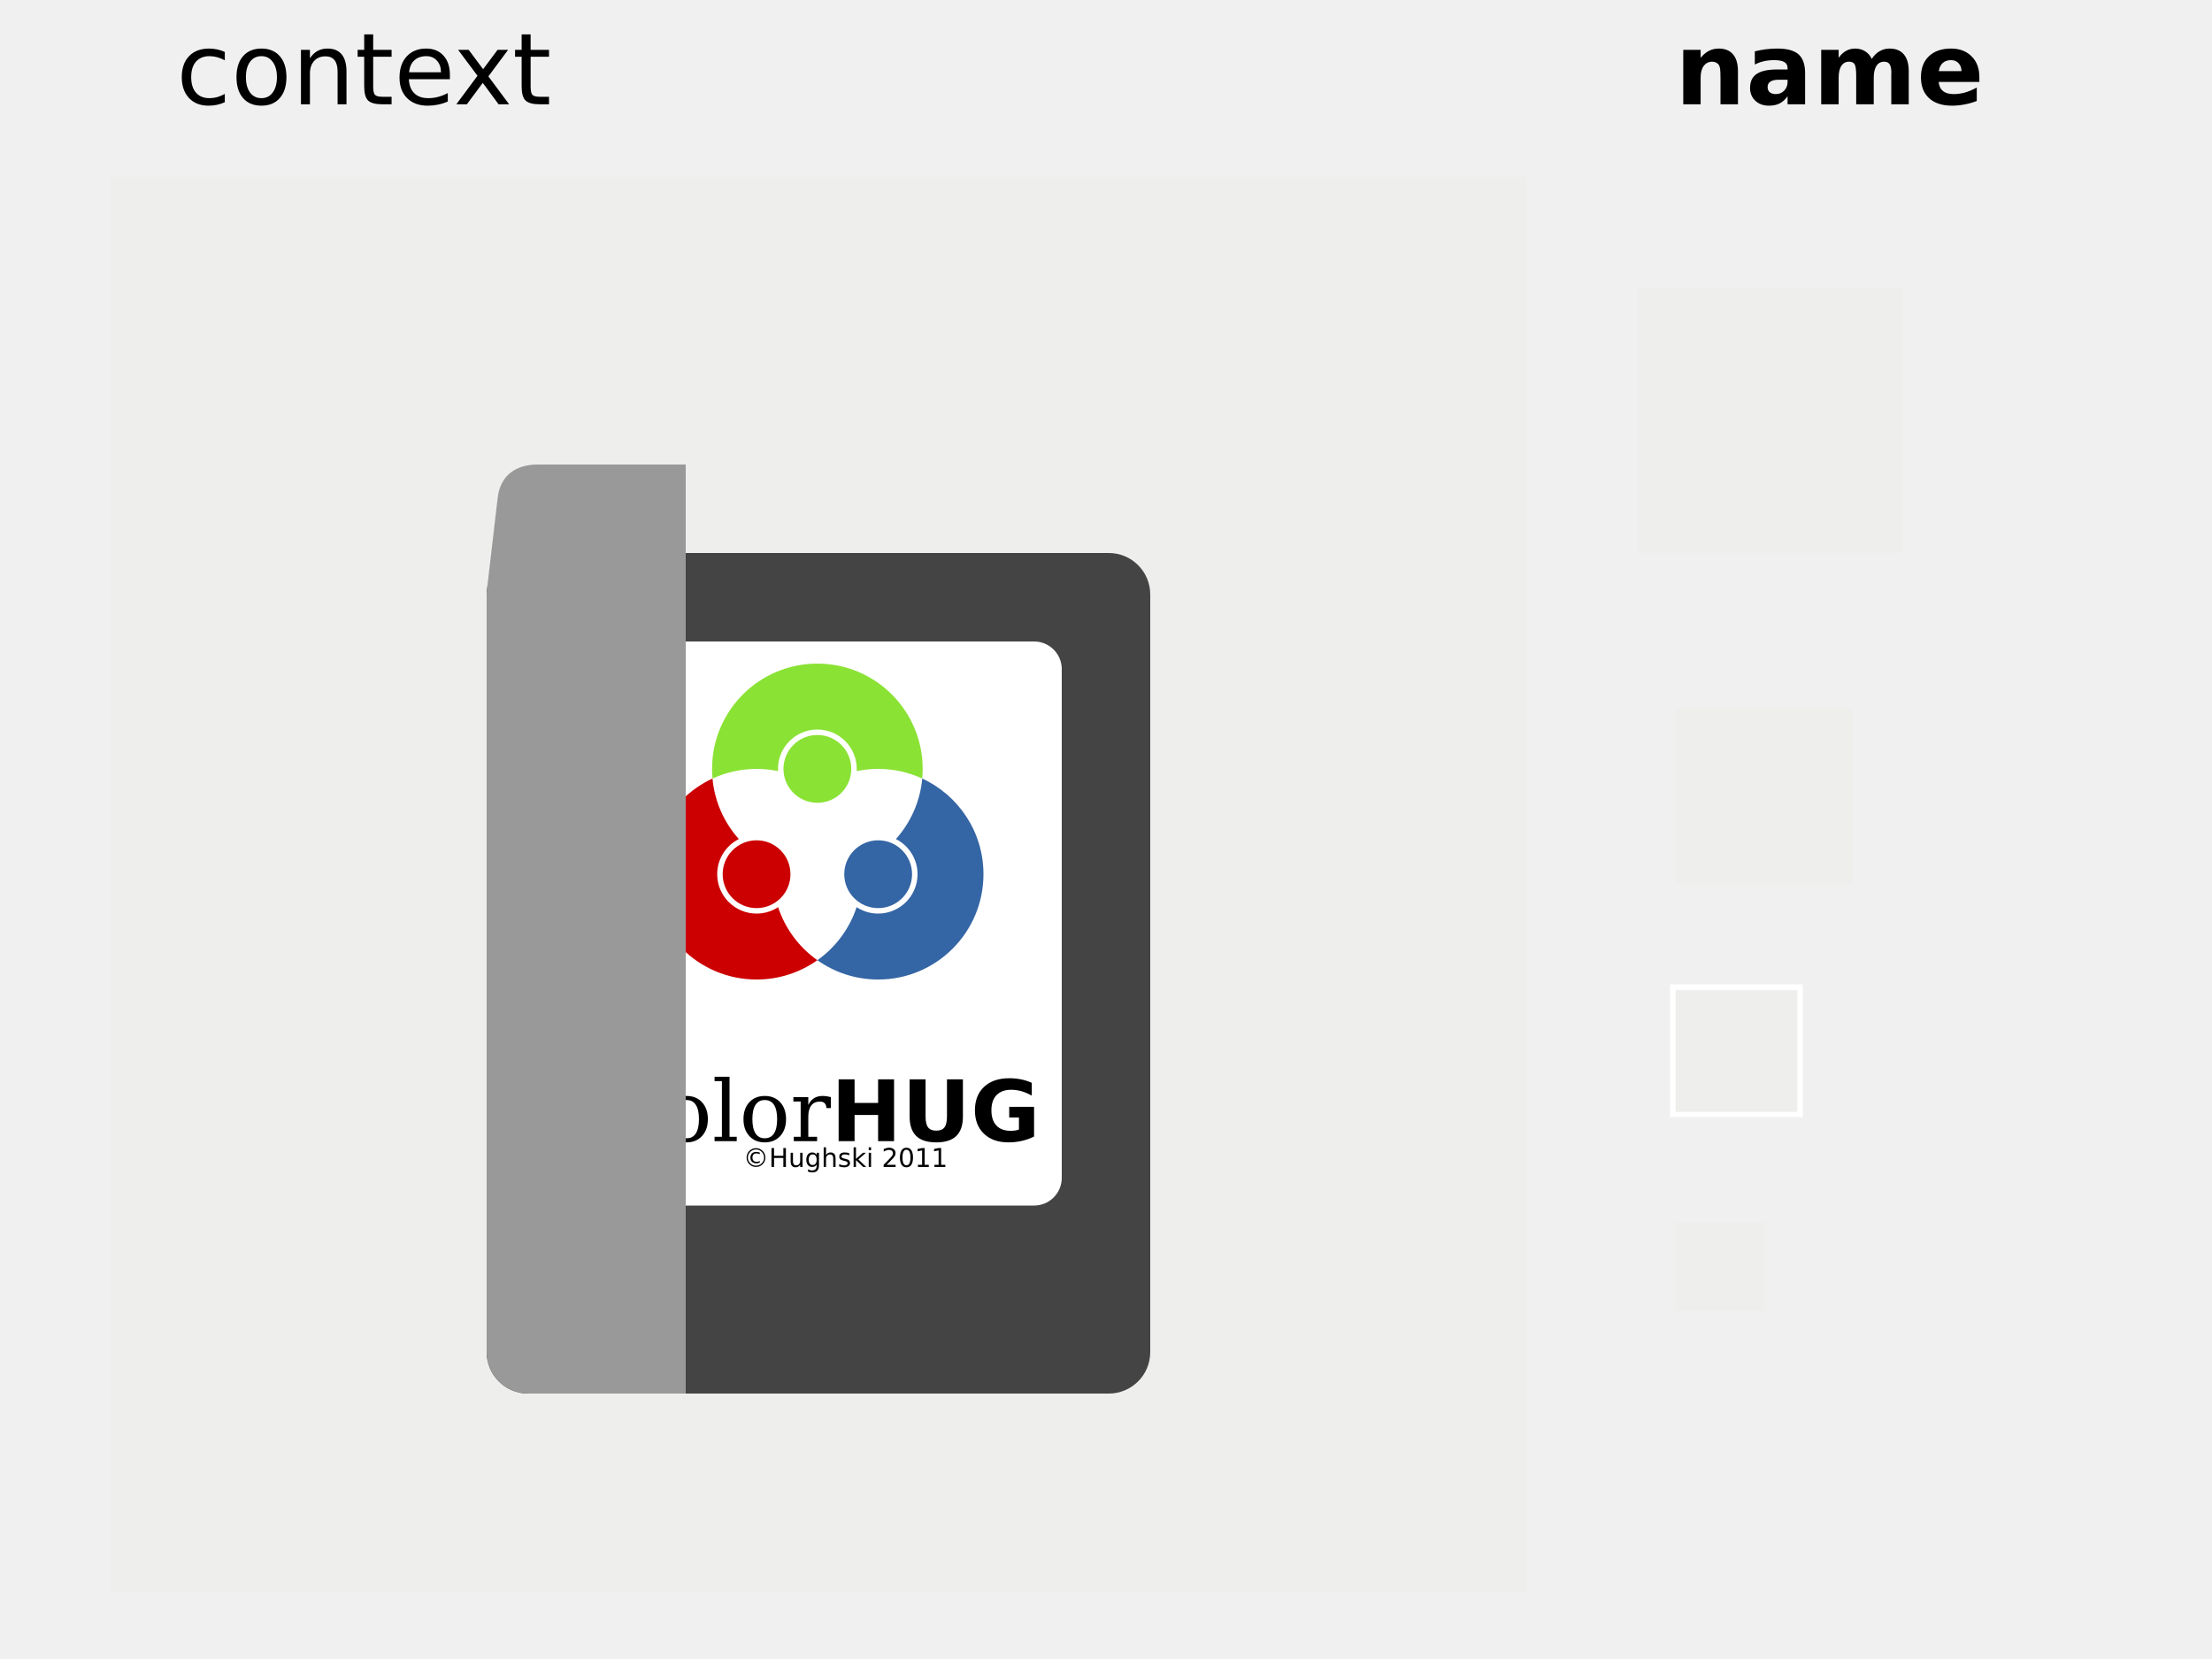
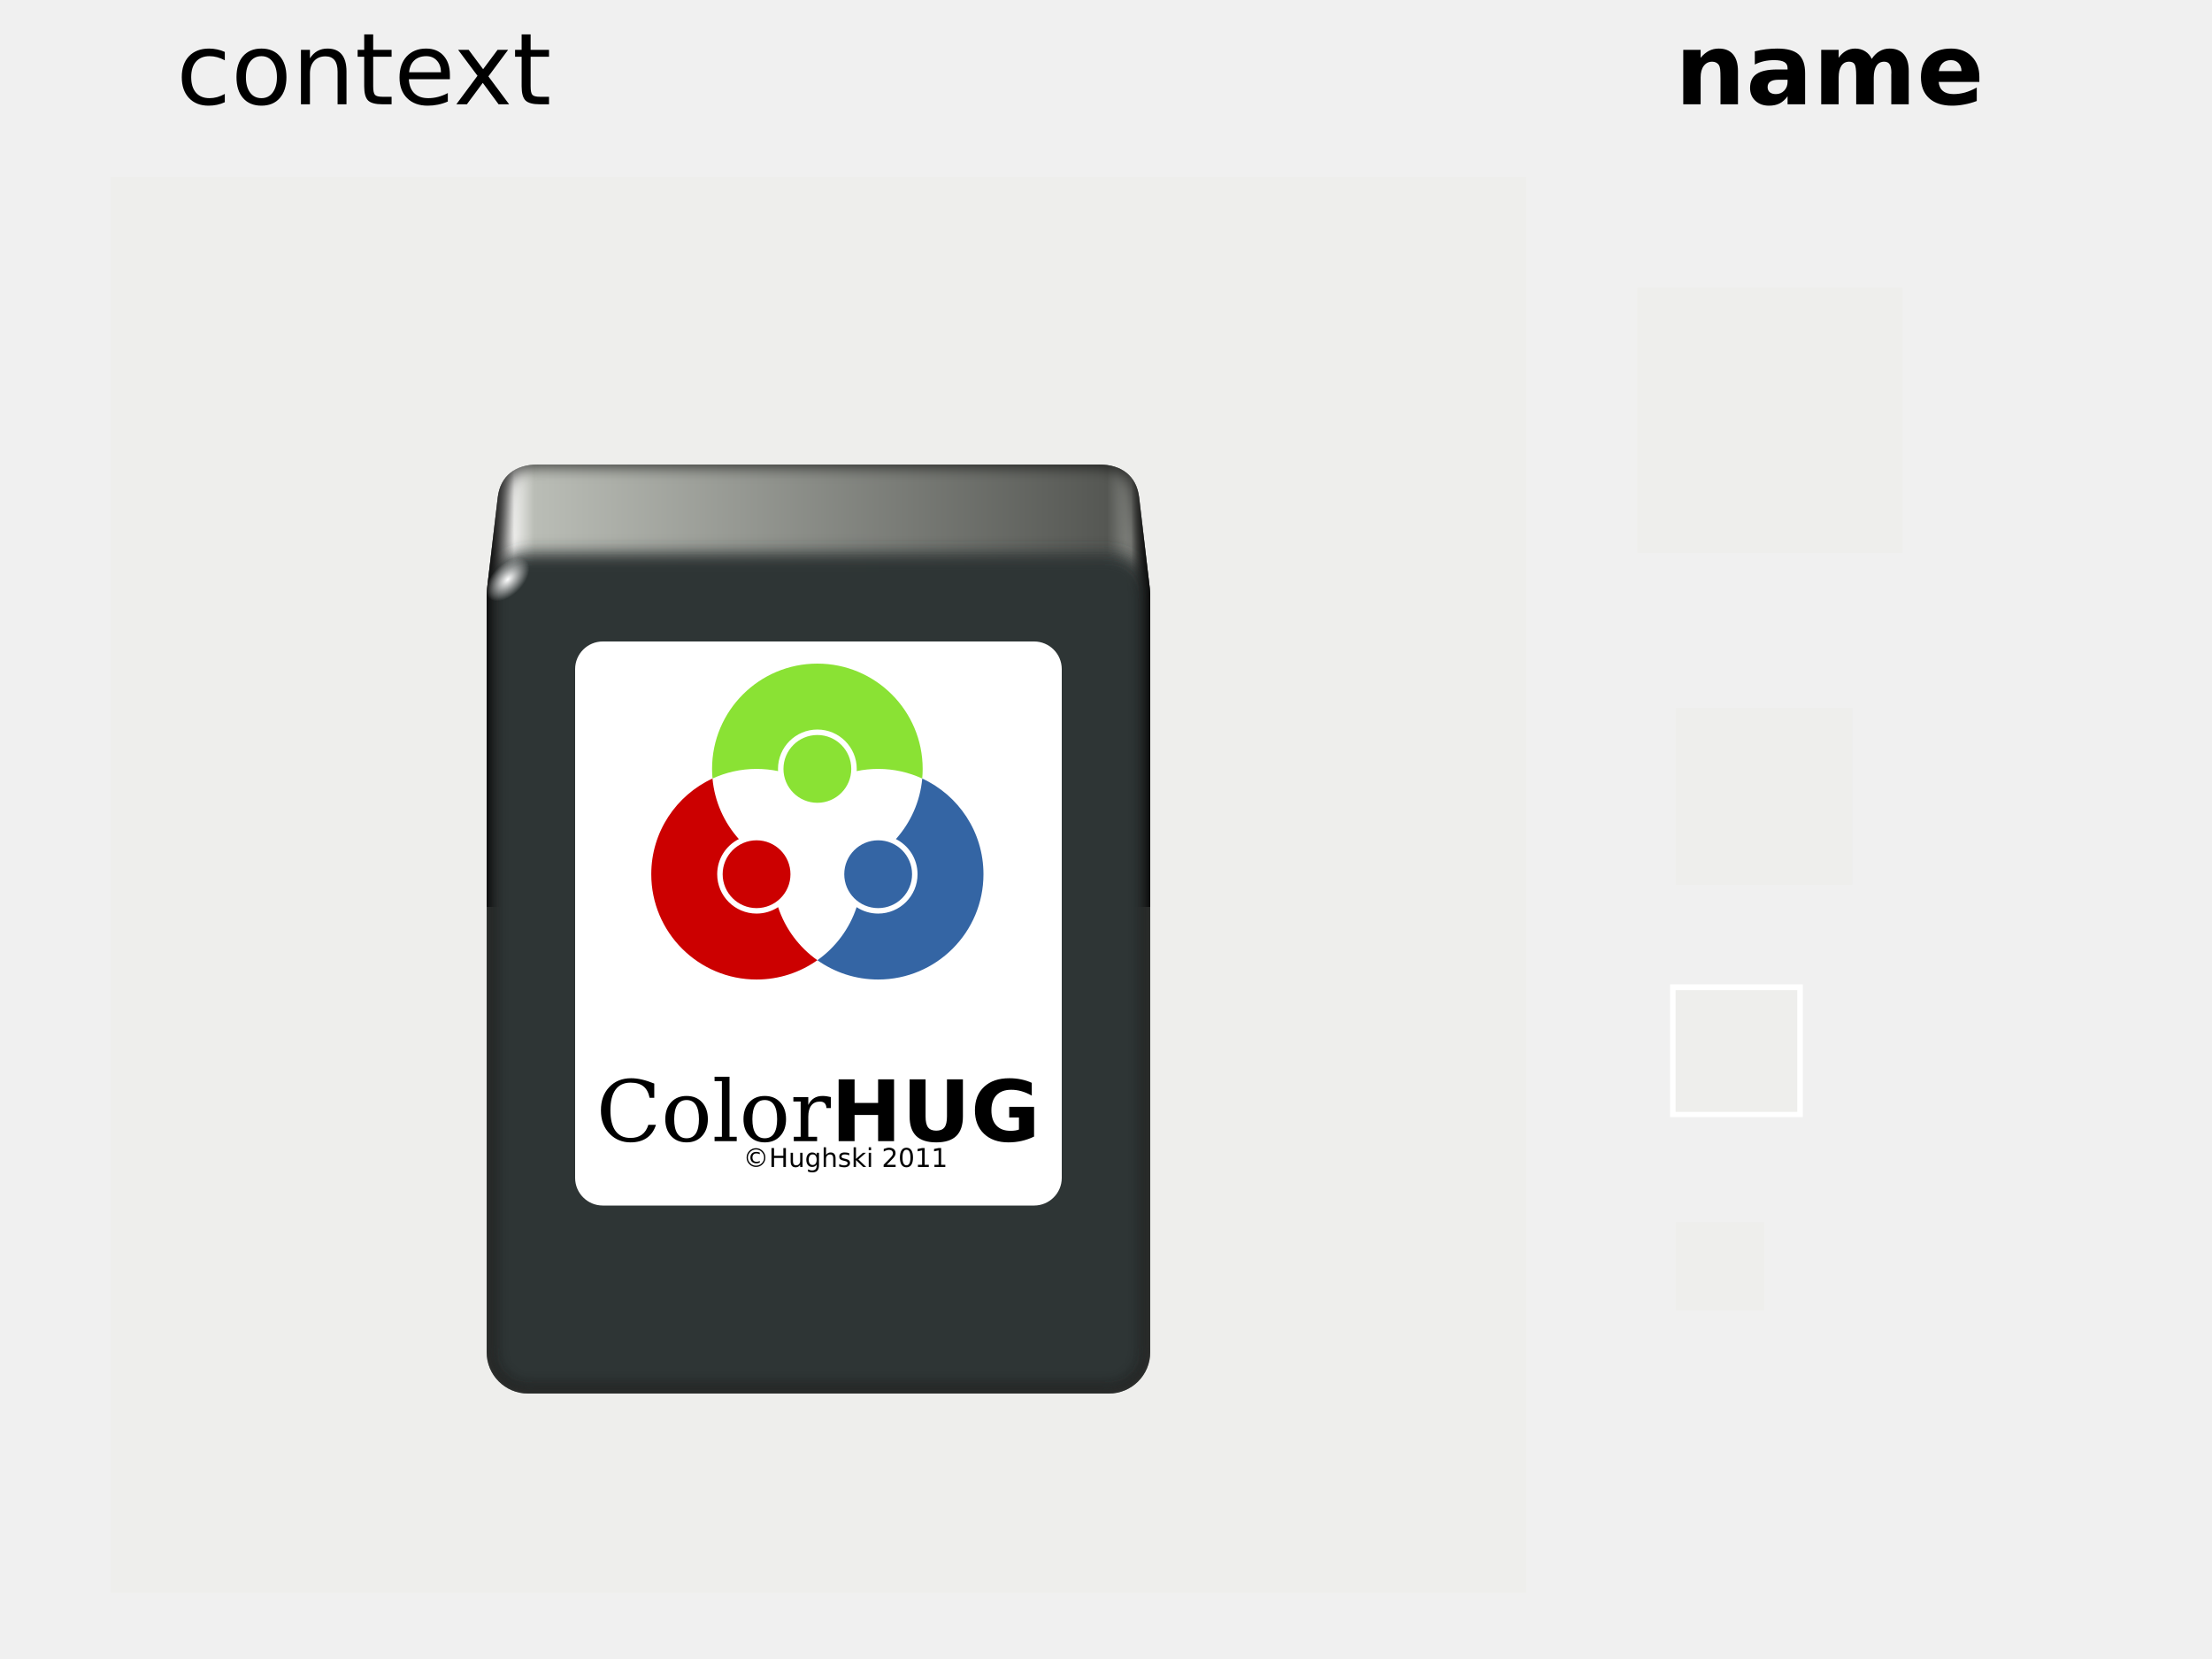
- <svg xmlns="http://www.w3.org/2000/svg" width="400" height="300" id="svg11300" version="1.0" style="display:inline;enable-background:new">
-   <defs id="defs3" />
+ <svg xmlns="http://www.w3.org/2000/svg" xmlns:xlink="http://www.w3.org/1999/xlink" width="400" height="300" id="svg11300" version="1.0" style="display:inline;enable-background:new">
+   <defs id="defs3">
+     <linearGradient id="linearGradient4084">
+       <stop style="stop-color:#ffffff;stop-opacity:1;" offset="0" id="stop4086" />
+       <stop style="stop-color:#ffffff;stop-opacity:0;" offset="1" id="stop4088" />
+     </linearGradient>
+     <linearGradient id="linearGradient4074">
+       <stop style="stop-color:#ffffff;stop-opacity:1;" offset="0" id="stop4076" />
+       <stop style="stop-color:#ffffff;stop-opacity:0;" offset="1" id="stop4078" />
+     </linearGradient>
+     <linearGradient id="linearGradient4020">
+       <stop style="stop-color:#000000;stop-opacity:1" offset="0" id="stop4022" />
+       <stop id="stop4028" offset="0.043" style="stop-color:#eeeeec;stop-opacity:1" />
+       <stop style="stop-color:#babdb6;stop-opacity:1" offset="0.073" id="stop4030" />
+       <stop id="stop4036" offset="0.935" style="stop-color:#555753;stop-opacity:1" />
+       <stop id="stop4032" offset="0.971" style="stop-color:#888a85;stop-opacity:1" />
+       <stop style="stop-color:#000000;stop-opacity:1" offset="1" id="stop4024" />
+     </linearGradient>
+     <clipPath clipPathUnits="userSpaceOnUse" id="clipPath3956">
+       <path id="path3958" d="m 97.25,84 c -4.016,0 -6.781,2 -7.25,6 l -1.938,16.5 0,0.062 C 88.025,106.868 88,107.184 88,107.5 l 0,56.5 0,80.5 c 0,4.155 3.345,7.5 7.5,7.5 l 105,0 c 4.155,0 7.5,-3.345 7.5,-7.5 l 0,-80.5 0,-56.5 c 0,-0.316 -0.025,-0.632 -0.062,-0.938 l 0,-0.062 L 206,90 c -0.469,-4 -3.233,-6 -7.25,-6 l -101.5,0 z" style="color:#000000;fill:none;stroke:#000000;stroke-width:2;marker:none;visibility:visible;display:inline;overflow:visible;enable-background:accumulate" />
+     </clipPath>
+     <filter id="filter3964">
+       <feGaussianBlur stdDeviation="1.44" id="feGaussianBlur3966" />
+     </filter>
+     <filter id="filter4008">
+       <feGaussianBlur stdDeviation="1.36" id="feGaussianBlur4010" />
+     </filter>
+     <linearGradient xlink:href="#linearGradient4020" id="linearGradient4026" x1="87.827" y1="90" x2="208.048" y2="90" gradientUnits="userSpaceOnUse" />
+     <radialGradient xlink:href="#linearGradient4074" id="radialGradient4080" cx="93.312" cy="106.438" fx="93.312" fy="106.438" r="2.429" gradientTransform="matrix(1,0,0,0.9693598,0,3.261264)" gradientUnits="userSpaceOnUse" />
+     <radialGradient xlink:href="#linearGradient4084" id="radialGradient4090" cx="92.688" cy="106.438" fx="92.688" fy="106.438" r="2.438" gradientUnits="userSpaceOnUse" />
+   </defs>
  <g style="display:inline" id="layer1">
    <g id="layer2" style="display:inline">
      <rect style="fill:#eeeeec;fill-opacity:1;fill-rule:nonzero;stroke:none;stroke-width:2;marker:none;visibility:visible;display:inline;overflow:visible;enable-background:accumulate" id="rect6284" width="48" height="48" x="296.062" y="51.996" />
      <rect y="127.996" x="303" height="32" width="32" id="rect6592" style="fill:#eeeeec;fill-opacity:1;fill-rule:nonzero;stroke:none;stroke-width:2;marker:none;visibility:visible;display:inline;overflow:visible;enable-background:accumulate" />
      <rect y="178" x="302" height="24" width="24" id="rect5028" style="fill:#ffffff;fill-opacity:1;fill-rule:nonzero;stroke:none;stroke-width:2;marker:none;visibility:visible;display:inline;overflow:visible;enable-background:accumulate" />
      <rect y="221" x="303" height="16" width="16" id="rect6833" style="fill:#eeeeec;fill-opacity:1;fill-rule:nonzero;stroke:none;stroke-width:2;marker:none;visibility:visible;display:inline;overflow:visible;enable-background:accumulate" />
      <rect style="fill:#eeeeec;fill-opacity:1;fill-rule:nonzero;stroke:none;stroke-width:2;marker:none;visibility:visible;display:inline;overflow:visible;enable-background:accumulate" id="rect6749" width="22" height="22" x="303" y="179.059" />
      <text id="context" style="font-size:18px;font-style:normal;font-variant:normal;font-weight:normal;font-stretch:normal;fill:#000000;fill-opacity:1;stroke:none;display:inline;enable-background:new;font-family:DejaVu Sans;-inkscape-font-specification:DejaVu Sans" x="31.871" xml:space="preserve" y="18.86">
        <tspan id="tspan2716" x="31.871" y="18.86" style="font-style:normal;font-variant:normal;font-weight:normal;font-stretch:normal;font-family:DejaVu Sans;-inkscape-font-specification:DejaVu Sans">context</tspan>
      </text>
      <text id="icon-name" style="font-size:18px;font-style:normal;font-variant:normal;font-weight:bold;font-stretch:normal;text-align:start;line-height:125%;writing-mode:lr-tb;text-anchor:start;fill:#000000;fill-opacity:1;stroke:none;display:inline;enable-background:new;font-family:DejaVu Sans;-inkscape-font-specification:DejaVu Sans Bold" x="302.871" xml:space="preserve" y="18.86">
        <tspan id="tspan3023" x="302.871" y="18.86" style="font-size:18px;font-style:normal;font-variant:normal;font-weight:bold;font-stretch:normal;font-family:DejaVu Sans;-inkscape-font-specification:DejaVu Sans Bold">name</tspan>
      </text>
      <rect y="32" x="20" height="256" width="256" id="rect6282" style="fill:#eeeeec;fill-opacity:1;fill-rule:nonzero;stroke:none;stroke-width:2;marker:none;visibility:visible;display:inline;overflow:visible;enable-background:accumulate" />
    </g>
    <g id="layer4" style="display:inline">
      <g id="g6154" style="fill:#ffffff" transform="matrix(1.25,0,0,1.25,-78,-47.25)" />
    </g>
    <g id="layer5" style="display:inline">
      <g id="g8198" transform="matrix(5.092804,0,0,2.238878,20.30169,129.4805)" style="opacity:0.4" />
      <g id="g8230" style="display:inline" transform="matrix(4.889087,0,0,4.889087,322.0604,251.8199)" />
      <path style="opacity:0.35;fill:none;stroke:#ffffff;stroke-width:1;stroke-linecap:butt;stroke-linejoin:miter;stroke-miterlimit:4;stroke-opacity:1;stroke-dasharray:none;stroke-dashoffset:0;marker:none;visibility:visible;display:inline;overflow:visible;enable-background:accumulate" id="path5171-2" d="m 711.969,228 c -1.908,1e-5 -3.497,0.758 -4.469,1.719 l 0,1.781 9,0 0,-1.75 c -0.966,-0.987 -2.591,-1.75 -4.531,-1.75 z" transform="translate(-7.8685593e-7,2.029528e-6)" />
-       <rect style="color:#000000;fill:#444444;fill-opacity:1;fill-rule:nonzero;stroke:none;stroke-width:2;marker:none;visibility:visible;display:inline;overflow:visible;enable-background:accumulate" id="rect3003" width="120" height="152" x="88" y="100" rx="7.5" ry="7.5" />
+       <g id="g3933" clip-path="url(#clipPath3956)">
+         <path style="color:#000000;fill:#888a85;fill-opacity:1;fill-rule:nonzero;stroke:none;stroke-width:2;marker:none;visibility:visible;display:inline;overflow:visible;enable-background:accumulate" d="m 97.25,84 c -4.016,0 -6.781,2 -7.25,6 l -1.938,16.5 0,0.062 C 88.025,106.868 88,107.184 88,107.5 l 0,56.5 0,80.5 c 0,4.155 3.345,7.5 7.5,7.5 l 105,0 c 4.155,0 7.5,-3.345 7.5,-7.5 l 0,-80.5 0,-56.5 c 0,-0.316 -0.025,-0.632 -0.062,-0.938 l 0,-0.062 L 206,90 c -0.469,-4 -3.233,-6 -7.25,-6 l -101.5,0 z" id="rect3003-6-3-9" />
+         <path id="rect3003-6-3" d="M 97.25,84 C 93.234,84 90.469,86 90,90 L 88.062,106.562 88,107.5 l 0,56.5 120,0 0,-56.5 -0.062,-0.938 L 206,90 c -0.469,-4 -3.233,-6 -7.25,-6 l -101.5,0 z" style="color:#000000;fill:url(#linearGradient4026);fill-opacity:1;fill-rule:nonzero;stroke:none;stroke-width:2;marker:none;visibility:visible;display:inline;overflow:visible;enable-background:accumulate" />
+         <rect ry="7.5" rx="7.5" y="100" x="88" height="152" width="120" id="rect3003" style="color:#000000;fill:#2e3436;fill-opacity:1;fill-rule:nonzero;stroke:none;stroke-width:2;marker:none;visibility:visible;display:inline;overflow:visible;enable-background:accumulate;filter:url(#filter4008)" />
+         <path id="rect3003-7" d="m 97.25,83 c -4.016,0 -6.781,2 -7.25,6 l -1.938,17.5 0,0.062 C 88.025,106.868 88,107.184 88,107.5 l 0,56.5 0,80.5 c 0,4.155 3.345,7.5 7.5,7.5 l 105,0 c 4.155,0 7.5,-3.345 7.5,-7.5 l 0,-80.5 0,-56.5 c 0,-0.316 -0.025,-0.632 -0.062,-0.938 l 0,-0.062 L 206,89 c -0.469,-4 -3.233,-6 -7.25,-6 z" style="color:#000000;fill:none;stroke:#000000;stroke-width:2;marker:none;visibility:visible;display:inline;overflow:visible;filter:url(#filter3964);enable-background:accumulate" />
+       </g>
      <g id="g3038">
        <rect ry="5" rx="5" y="116" x="104" height="102" width="88" id="rect3036" style="color:#000000;fill:#ffffff;fill-opacity:1;fill-rule:nonzero;stroke:none;stroke-width:2;marker:none;visibility:visible;display:inline;overflow:visible;enable-background:accumulate" />
        <g id="g3010" style="display:inline" transform="matrix(0.1278045,0,0,0.1278045,101.7965,95.54137)">
          <g id="g3513" transform="matrix(0.726829,0,0,0.726829,98.3415,113.332)">
            <path id="path2996-8-8-7" d="M 564.156,331.125 C 560.067,376.197 541.385,417.054 512.875,448.938 537.859,461.566 555,487.467 555,517.375 555,559.704 520.673,594 478.344,594 c -15.487,0 -29.884,-4.601 -41.938,-12.5 -13.849,42.093 -40.94,78.181 -76.375,103.281 33.427,23.667 74.239,37.594 118.312,37.594 113.218,0 205,-91.782 205,-205 0,-82.582 -48.825,-153.776 -119.188,-186.25 z" style="color:#000000;fill:#3465a4;fill-opacity:1;fill-rule:nonzero;stroke:none;stroke-width:2;marker:none;visibility:visible;display:inline;overflow:visible;enable-background:accumulate" />
            <path id="path2996-4" d="m 360,107.375 c -113.218,0 -205,91.782 -205,205 0,6.33 0.313,12.566 0.875,18.75 26.096,-12.039 55.156,-18.75 85.781,-18.75 14.341,0 28.336,1.48 41.844,4.281 -0.078,-1.421 -0.156,-2.841 -0.156,-4.281 0,-42.329 34.327,-76.656 76.656,-76.656 42.329,0 76.656,34.327 76.656,76.656 0,1.44 -0.078,2.861 -0.156,4.281 13.508,-2.801 27.503,-4.281 41.844,-4.281 30.625,0 59.685,6.711 85.781,18.75 0.562,-6.184 0.875,-12.42 0.875,-18.75 0,-113.218 -91.782,-205 -205,-205 z" style="color:#000000;fill:#8ae234;fill-opacity:1;fill-rule:nonzero;stroke:none;stroke-width:2;marker:none;visibility:visible;display:inline;overflow:visible;enable-background:accumulate" />
            <path id="path2996-8-8-8-6" d="m 155.844,331.125 c -70.362,32.474 -119.188,103.668 -119.188,186.25 0,113.218 91.782,205 205,205 44.074,0 84.886,-13.926 118.312,-37.594 C 324.534,659.681 297.443,623.593 283.594,581.5 271.541,589.399 257.143,594 241.656,594 199.327,594 165,559.704 165,517.375 c 0,-29.908 17.141,-55.809 42.125,-68.438 -28.51,-31.884 -47.192,-72.74 -51.281,-117.812 z" style="color:#000000;fill:#cc0000;fill-opacity:1;fill-rule:nonzero;stroke:none;stroke-width:2;marker:none;visibility:visible;display:inline;overflow:visible;enable-background:accumulate" />
            <path transform="matrix(0.338462,0,0,0.338462,358.203,406.563)" d="m 550,327.362 c 0,107.696 -87.304,195 -195,195 -107.696,0 -195,-87.304 -195,-195 0,-107.696 87.304,-195 195,-195 107.696,0 195,87.304 195,195 z" id="path2996-8-8-1" style="color:#000000;fill:#3465a4;fill-opacity:1;fill-rule:nonzero;stroke:none;stroke-width:2;marker:none;visibility:visible;display:inline;overflow:visible;enable-background:accumulate" />
            <path transform="matrix(0.338462,0,0,0.338462,239.846,201.563)" d="m 550,327.362 c 0,107.696 -87.304,195 -195,195 -107.696,0 -195,-87.304 -195,-195 0,-107.696 87.304,-195 195,-195 107.696,0 195,87.304 195,195 z" id="path2996-8-8-1-5" style="color:#000000;fill:#8ae234;fill-opacity:1;fill-rule:nonzero;stroke:none;stroke-width:2;marker:none;visibility:visible;display:inline;overflow:visible;enable-background:accumulate" />
            <path transform="matrix(0.338462,0,0,0.338462,121.489,406.563)" d="m 550,327.362 c 0,107.696 -87.304,195 -195,195 -107.696,0 -195,-87.304 -195,-195 0,-107.696 87.304,-195 195,-195 107.696,0 195,87.304 195,195 z" id="path2996-8-8-1-5-7" style="color:#000000;fill:#cc0000;fill-opacity:1;fill-rule:nonzero;stroke:none;stroke-width:2;marker:none;visibility:visible;display:inline;overflow:visible;enable-background:accumulate" />
          </g>
          <text xml:space="preserve" style="font-size:120px;font-style:normal;font-variant:normal;font-weight:normal;font-stretch:normal;line-height:125%;letter-spacing:0px;word-spacing:0px;fill:#000000;fill-opacity:1;stroke:none;font-family:DejaVu Serif;-inkscape-font-specification:DejaVu Serif" x="47.028" y="867.099" id="text3468">
            <tspan id="tspan3470" x="47.028" y="867.099" style="font-size:120px;font-weight:normal;fill:#000000;-inkscape-font-specification:DejaVu Serif">Color<tspan style="font-style:normal;font-variant:normal;font-weight:bold;font-stretch:normal;fill:#000000;font-family:DejaVu Sans;-inkscape-font-specification:DejaVu Sans Bold" id="tspan3476">HUG</tspan>
            </tspan>
          </text>
          <text xml:space="preserve" style="font-size:36.681px;font-style:normal;font-weight:normal;text-align:end;line-height:125%;letter-spacing:0px;word-spacing:0px;text-anchor:end;fill:#000000;fill-opacity:1;stroke:none;display:inline;font-family:DejaVu Sans;-inkscape-font-specification:DejaVu Sans" x="672.671" y="903.595" id="text3991-0-1-3">
            <tspan x="672.671" y="903.595" style="font-size:36.681px;font-style:normal;font-variant:normal;font-weight:normal;font-stretch:normal;text-align:end;line-height:125%;writing-mode:lr-tb;text-anchor:end;fill:#000000;font-family:DejaVu Sans;-inkscape-font-specification:DejaVu Sans" id="tspan4016-2-8">©Hughski 2011</tspan>
          </text>
        </g>
      </g>
-       <path style="opacity:1;color:#000000;fill:#999999;fill-opacity:1;fill-rule:nonzero;stroke:none;stroke-width:2;marker:none;visibility:visible;display:inline;overflow:visible;enable-background:accumulate" d="M 97.25 84 C 93.234 84 90.469 86 90 90 L 88.062 106.562 L 88 107.5 L 88 244.5 C 88 248.655 91.345 252 95.5 252 L 124 252 L 124 84 L 97.25 84 z " id="rect3003-6-3" />
+       <path style="color:#000000;fill:url(#radialGradient4090);fill-opacity:1;fill-rule:nonzero;stroke:none;stroke-width:2;marker:none;visibility:visible;display:inline;overflow:visible;enable-background:accumulate" id="path4082" d="m 95.125,106.438 a 2.438,2.438 0 1 1 -4.875,0 2.438,2.438 0 1 1 4.875,0 z" transform="matrix(1.395498,-1.395498,0.8050951,0.8050951,-123.225,148.4342)" />
    </g>
  </g>
</svg>
